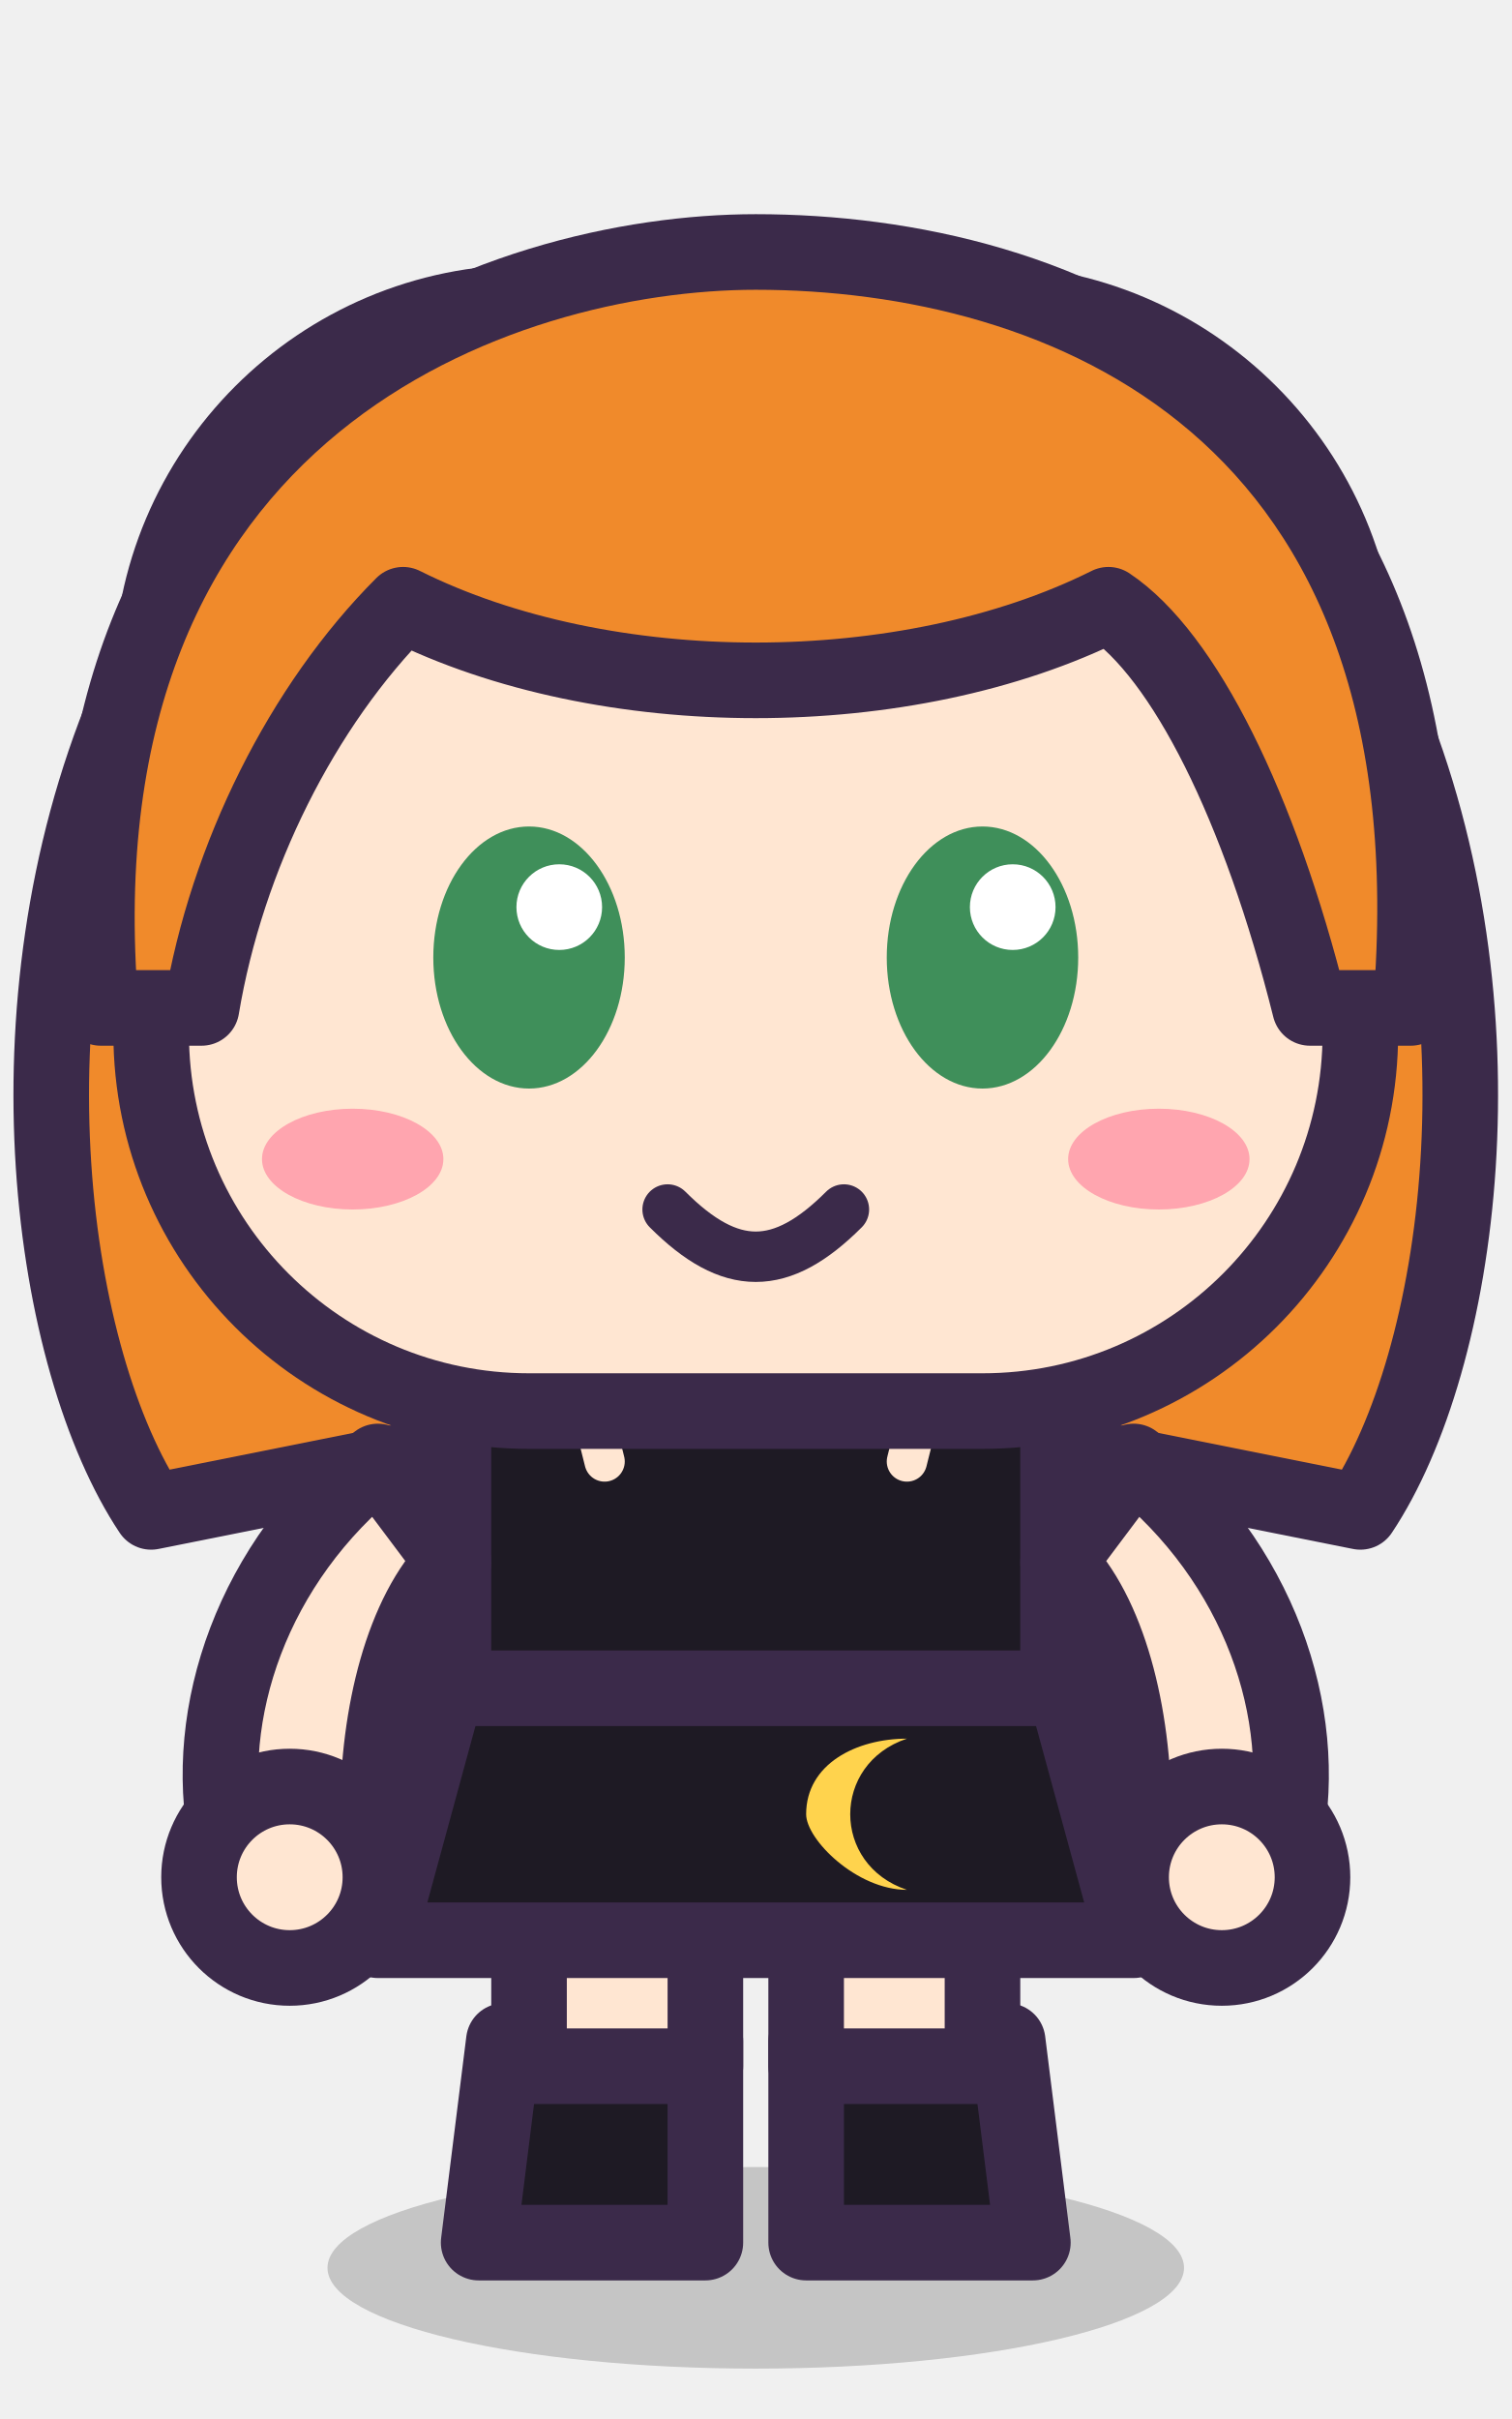
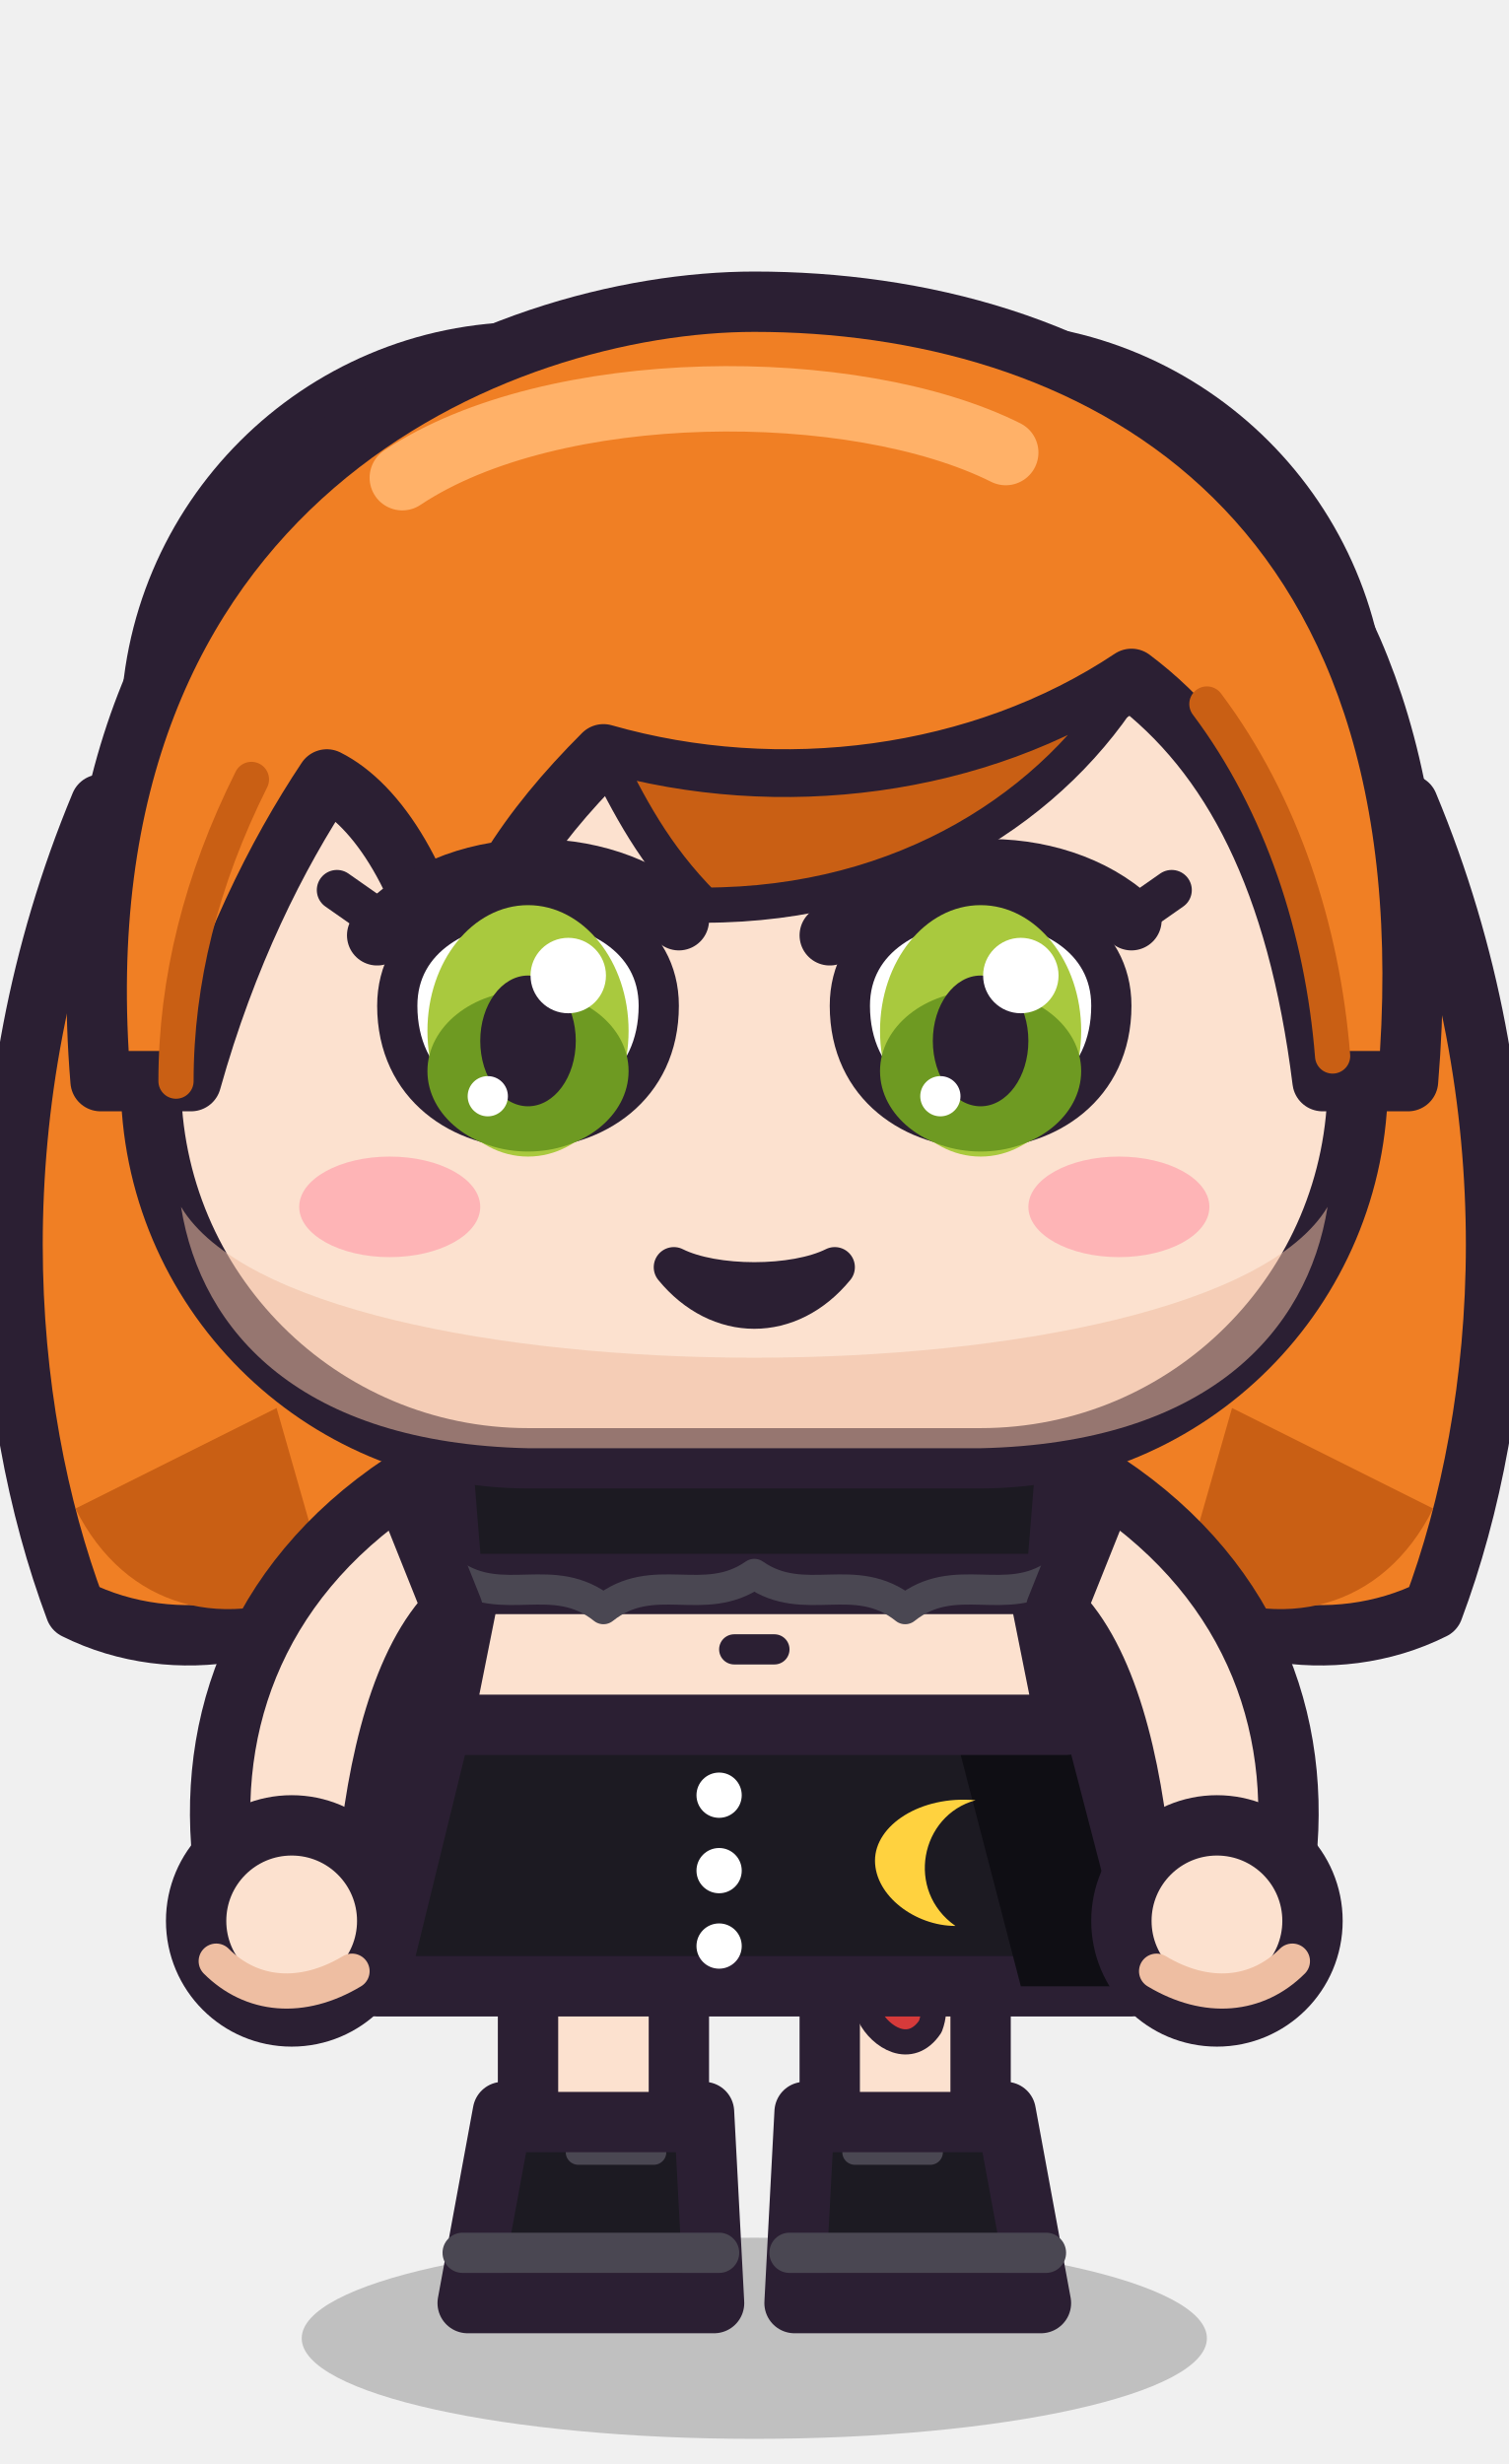
- <svg xmlns="http://www.w3.org/2000/svg" viewBox="-30 -32 60 96" width="60" height="96">
-   <g transform="translate(0 0) scale(1)" stroke="#3b2a4a" stroke-width="3" stroke-linejoin="round" stroke-linecap="round">
-     <ellipse cx="0" cy="58" rx="17" ry="4" fill="#000" opacity=".18" stroke="none" />
-     <path d="M-25 -4 C-30 8 -28 22 -24 28 L-14 26 L14 26 L24 28 C28 22 30 8 25 -4 Z" fill="#f08a2b" />
-     <path d="M-10 49 L-11 57 L-2 57 L-2 49 Z M2 49 L2 57 L11 57 L10 49 Z" fill="#1e1a24" />
-     <rect x="-9" y="43" width="7" height="7" fill="#ffe6d2" />
-     <rect x="2" y="43" width="7" height="7" fill="#ffe6d2" />
-     <path d="M-12 34 L12 34 L15 45 L-15 45 Z" fill="#1e1a24" />
-     <path d="M6 37 C3 38 3 42 6 43 C4 43 2 41 2 40 C2 38 4 37 6 37 Z" fill="#ffd34d" stroke="none" />
-     <path d="M-12 22 L12 22 L12 35 L-12 35 Z" fill="#1e1a24" />
-     <path d="M-7 22 L-6 26 M7 22 L6 26" stroke="#ffe6d2" stroke-width="1.6" />
-     <path d="M-15 26 C-20 30 -22 36 -21 41 L-15 40 C-15 36 -14 32 -12 30 Z M15 26 C20 30 22 36 21 41 L15 40 C15 36 14 32 12 30 Z" fill="#ffe6d2" />
-     <circle cx="-18.5" cy="42.5" r="3.6" fill="#ffe6d2" />
-     <circle cx="18.5" cy="42.5" r="3.6" fill="#ffe6d2" />
-     <rect x="-24" y="-20" width="48" height="44" rx="15" fill="#ffe6d2" />
-     <path d="M-26 8 C-28 -16 -10 -22 0 -22 C12 -22 28 -16 26 8 L22 8 C20 0 17 -6 14 -8 C6 -4 -6 -4 -14 -8 C-18 -4 -21 2 -22 8 Z" fill="#f08a2b" />
-     <ellipse cx="-9" cy="6" rx="3.8" ry="5.2" fill="#3f8f5a" stroke="none" />
-     <ellipse cx="9" cy="6" rx="3.8" ry="5.2" fill="#3f8f5a" stroke="none" />
-     <circle cx="-7.8" cy="4" r="1.7" fill="#fff" stroke="none" />
-     <circle cx="10.2" cy="4" r="1.7" fill="#fff" stroke="none" />
-     <ellipse cx="-16" cy="14" rx="3.6" ry="2" fill="#ff8fa3" stroke="none" opacity=".75" />
-     <ellipse cx="16" cy="14" rx="3.6" ry="2" fill="#ff8fa3" stroke="none" opacity=".75" />
-     <path d="M-3.5 16 C-1 18.5 1 18.5 3.5 16" fill="none" stroke-width="2" />
+ <svg xmlns="http://www.w3.org/2000/svg" viewBox="-30 -34 60 98" width="60" height="98">
+   <g transform="translate(0 0) scale(1)" stroke="#2B1F33" stroke-width="2.4" stroke-linejoin="round" stroke-linecap="round">
+     <ellipse cx="0" cy="59" rx="18" ry="4" fill="#000" opacity=".2" stroke="none" />
+     <path d="M-26 -2 C-31 10 -30 22 -27 30 C-23 32 -18 31 -15 28 L15 28 C18 31 23 32 27 30 C30 22 31 10 26 -2 Z" fill="#F07F24" />
+     <path d="M-27 26 C-25 30 -21 31 -17 29 L-19 22 Z M27 26 C25 30 21 31 17 29 L19 22 Z" fill="#C95F14" stroke="none" />
+     <path d="M-10 50 L-11.4 57.6 L-1.6 57.6 L-2 50 Z M2 50 L1.6 57.6 L11.4 57.6 L10 50 Z" fill="#1C1A22" />
+     <path d="M-11.6 55.6 L-1.4 55.6 M1.4 55.6 L11.6 55.6" stroke="#4A4752" stroke-width="1.6" />
+     <path d="M-7 51.6 L-4 51.6 M4 51.6 L7 51.6" stroke="#4A4752" stroke-width="1" />
+     <path d="M-9 43 L-3 43 L-3 50.4 L-9 50.4 Z M3 43 L9 43 L9 50.4 L3 50.4 Z" fill="#FCE1CF" />
+     <path d="M4.6 45 C6 44 7.6 45 7 46.6 C6.2 47.8 5 47 4.6 46.2" fill="#D63A3A" stroke-width="1" />
+     <path d="M-12.4 34.4 L12.4 34.4 L15 45 L-15 45 Z" fill="#1C1A22" />
+     <path d="M8 35 L12.4 35 L15 45 L10.6 45 Z" fill="#0F0E14" stroke="none" />
+     <circle cx="-1.4" cy="37.4" r=".9" fill="#fff" stroke="none" />
+     <circle cx="-1.4" cy="40.4" r=".9" fill="#fff" stroke="none" />
+     <circle cx="-1.4" cy="43.4" r=".9" fill="#fff" stroke="none" />
+     <path d="M8.8 37.6 C6.6 38.2 6 41.2 8 42.6 C6.4 42.6 4.8 41.4 4.8 40 C4.8 38.6 6.6 37.4 8.8 37.6 Z" fill="#FFD23F" stroke="none" />
+     <path d="M-11.2 28.6 L11.2 28.6 L12.4 34.6 L-12.4 34.6 Z" fill="#FCE1CF" />
+     <path d="M-.8 31.6 L.8 31.6" stroke-width="1.2" />
+     <path d="M-12.6 21.6 L12.6 21.6 L12 29 L-12 29 Z" fill="#1C1A22" />
+     <path d="M-12 28.6 C-10 30 -8 28.4 -6 30 C-4 28.4 -2 30 0 28.6 C2 30 4 28.4 6 30 C8 28.4 10 30 12 28.6" fill="none" stroke="#4A4752" stroke-width="1.2" />
+     <path d="M-7 21.6 L-6.4 16 M7 21.6 L6.4 16" stroke="#2B1F33" stroke-width="1.4" />
+     <path d="M-14 25 C-20 29 -22 35 -21 41 L-15.4 40.4 C-15 36 -14 32 -12 30 Z" fill="#FCE1CF" />
+     <circle cx="-18.4" cy="42.4" r="3.8" fill="#FCE1CF" />
+     <path d="M-16 44.4 C-18 45.6 -20 45.4 -21.4 44" fill="none" stroke="#EEBEA2" stroke-width="1.4" />
+     <path d="M14 25 C20 29 22 35 21 41 L15.4 40.4 C15 36 14 32 12 30 Z" fill="#FCE1CF" />
+     <circle cx="18.4" cy="42.4" r="3.8" fill="#FCE1CF" />
+     <path d="M16 44.4 C18 45.6 20 45.4 21.4 44" fill="none" stroke="#EEBEA2" stroke-width="1.4" />
+     <rect x="-24" y="-20" width="48" height="44" rx="15" fill="#FCE1CF" />
+     <path d="M-22.8 14 C-18 22 18 22 22.8 14 C22 19 18 23.4 9 23.6 L-9 23.6 C-18 23.4 -22 19 -22.8 14 Z" fill="#EEBEA2" stroke="none" opacity=".55" />
+     <path d="M-26 9 C-28 -15 -10 -22 0 -22 C13 -22 28 -15 26 9 L22.6 9 C21.6 1 19 -4 15 -7 C9 -3 1 -2 -6 -4 C-9 -1 -11 2 -12 6 C-13 1 -15 -2 -17 -3 C-19 0 -21 4 -22.4 9 Z" fill="#F07F24" />
+     <path d="M-6 -4 C1 -2 9 -3 15 -7 C12 -2 6 2 -2 2 C-4 0 -5 -2 -6 -4 Z" fill="#C95F14" stroke-width="1.4" />
+     <path d="M-14 -15 C-8 -19 4 -19 10 -16" fill="none" stroke="#FFB168" stroke-width="2.6" />
+     <path d="M18 -6 C21 -2 22.6 3 23 8 M-20 -3 C-22 1 -23 5 -23 9" fill="none" stroke="#C95F14" stroke-width="1.4" />
+     <path d="M-14.2 6 C-14.2 0.5 -3.8 0.5 -3.8 6 C-3.8 12.5 -14.2 12.5 -14.2 6 Z" fill="#fff" stroke-width="1.6" />
+     <ellipse cx="-9" cy="7" rx="4" ry="5" fill="#A9C93E" stroke="none" />
+     <ellipse cx="-9" cy="8.6" rx="4" ry="3.2" fill="#6E9A22" stroke="none" />
+     <ellipse cx="-9" cy="7.4" rx="1.9" ry="2.6" fill="#2B1F33" stroke="none" />
+     <circle cx="-7.4" cy="4.8" r="1.5" fill="#fff" stroke="none" />
+     <circle cx="-10.6" cy="9.6" r=".8" fill="#fff" stroke="none" />
+     <path d="M-15 3.2 C-12 -.2 -6 -.2 -3 2.6" fill="none" stroke-width="2.4" />
+     <path d="M-14.6 2.8 L-16.6 1.4" fill="none" stroke-width="1.6" />
+     <path d="M3.8 6 C3.8 0.5 14.2 0.5 14.2 6 C14.2 12.5 3.8 12.5 3.8 6 Z" fill="#fff" stroke-width="1.6" />
+     <ellipse cx="9" cy="7" rx="4" ry="5" fill="#A9C93E" stroke="none" />
+     <ellipse cx="9" cy="8.6" rx="4" ry="3.2" fill="#6E9A22" stroke="none" />
+     <ellipse cx="9" cy="7.4" rx="1.9" ry="2.6" fill="#2B1F33" stroke="none" />
+     <circle cx="10.6" cy="4.8" r="1.5" fill="#fff" stroke="none" />
+     <circle cx="7.4" cy="9.6" r=".8" fill="#fff" stroke="none" />
+     <path d="M3 3.2 C6 -.2 12 -.2 15 2.6" fill="none" stroke-width="2.4" />
+     <path d="M14.6 2.8 L16.6 1.4" fill="none" stroke-width="1.6" />
+     <ellipse cx="-14.5" cy="14" rx="3.6" ry="2" fill="#FF8FA3" opacity=".55" stroke="none" />
+     <ellipse cx="14.5" cy="14" rx="3.6" ry="2" fill="#FF8FA3" opacity=".55" stroke="none" />
+     <path d="M-3.2 16.4 C-1.4 18.6 1.4 18.6 3.2 16.4 C1.6 17.2 -1.6 17.2 -3.2 16.4 Z" fill="#C8475A" stroke-width="1.6" />
  </g>
</svg>
